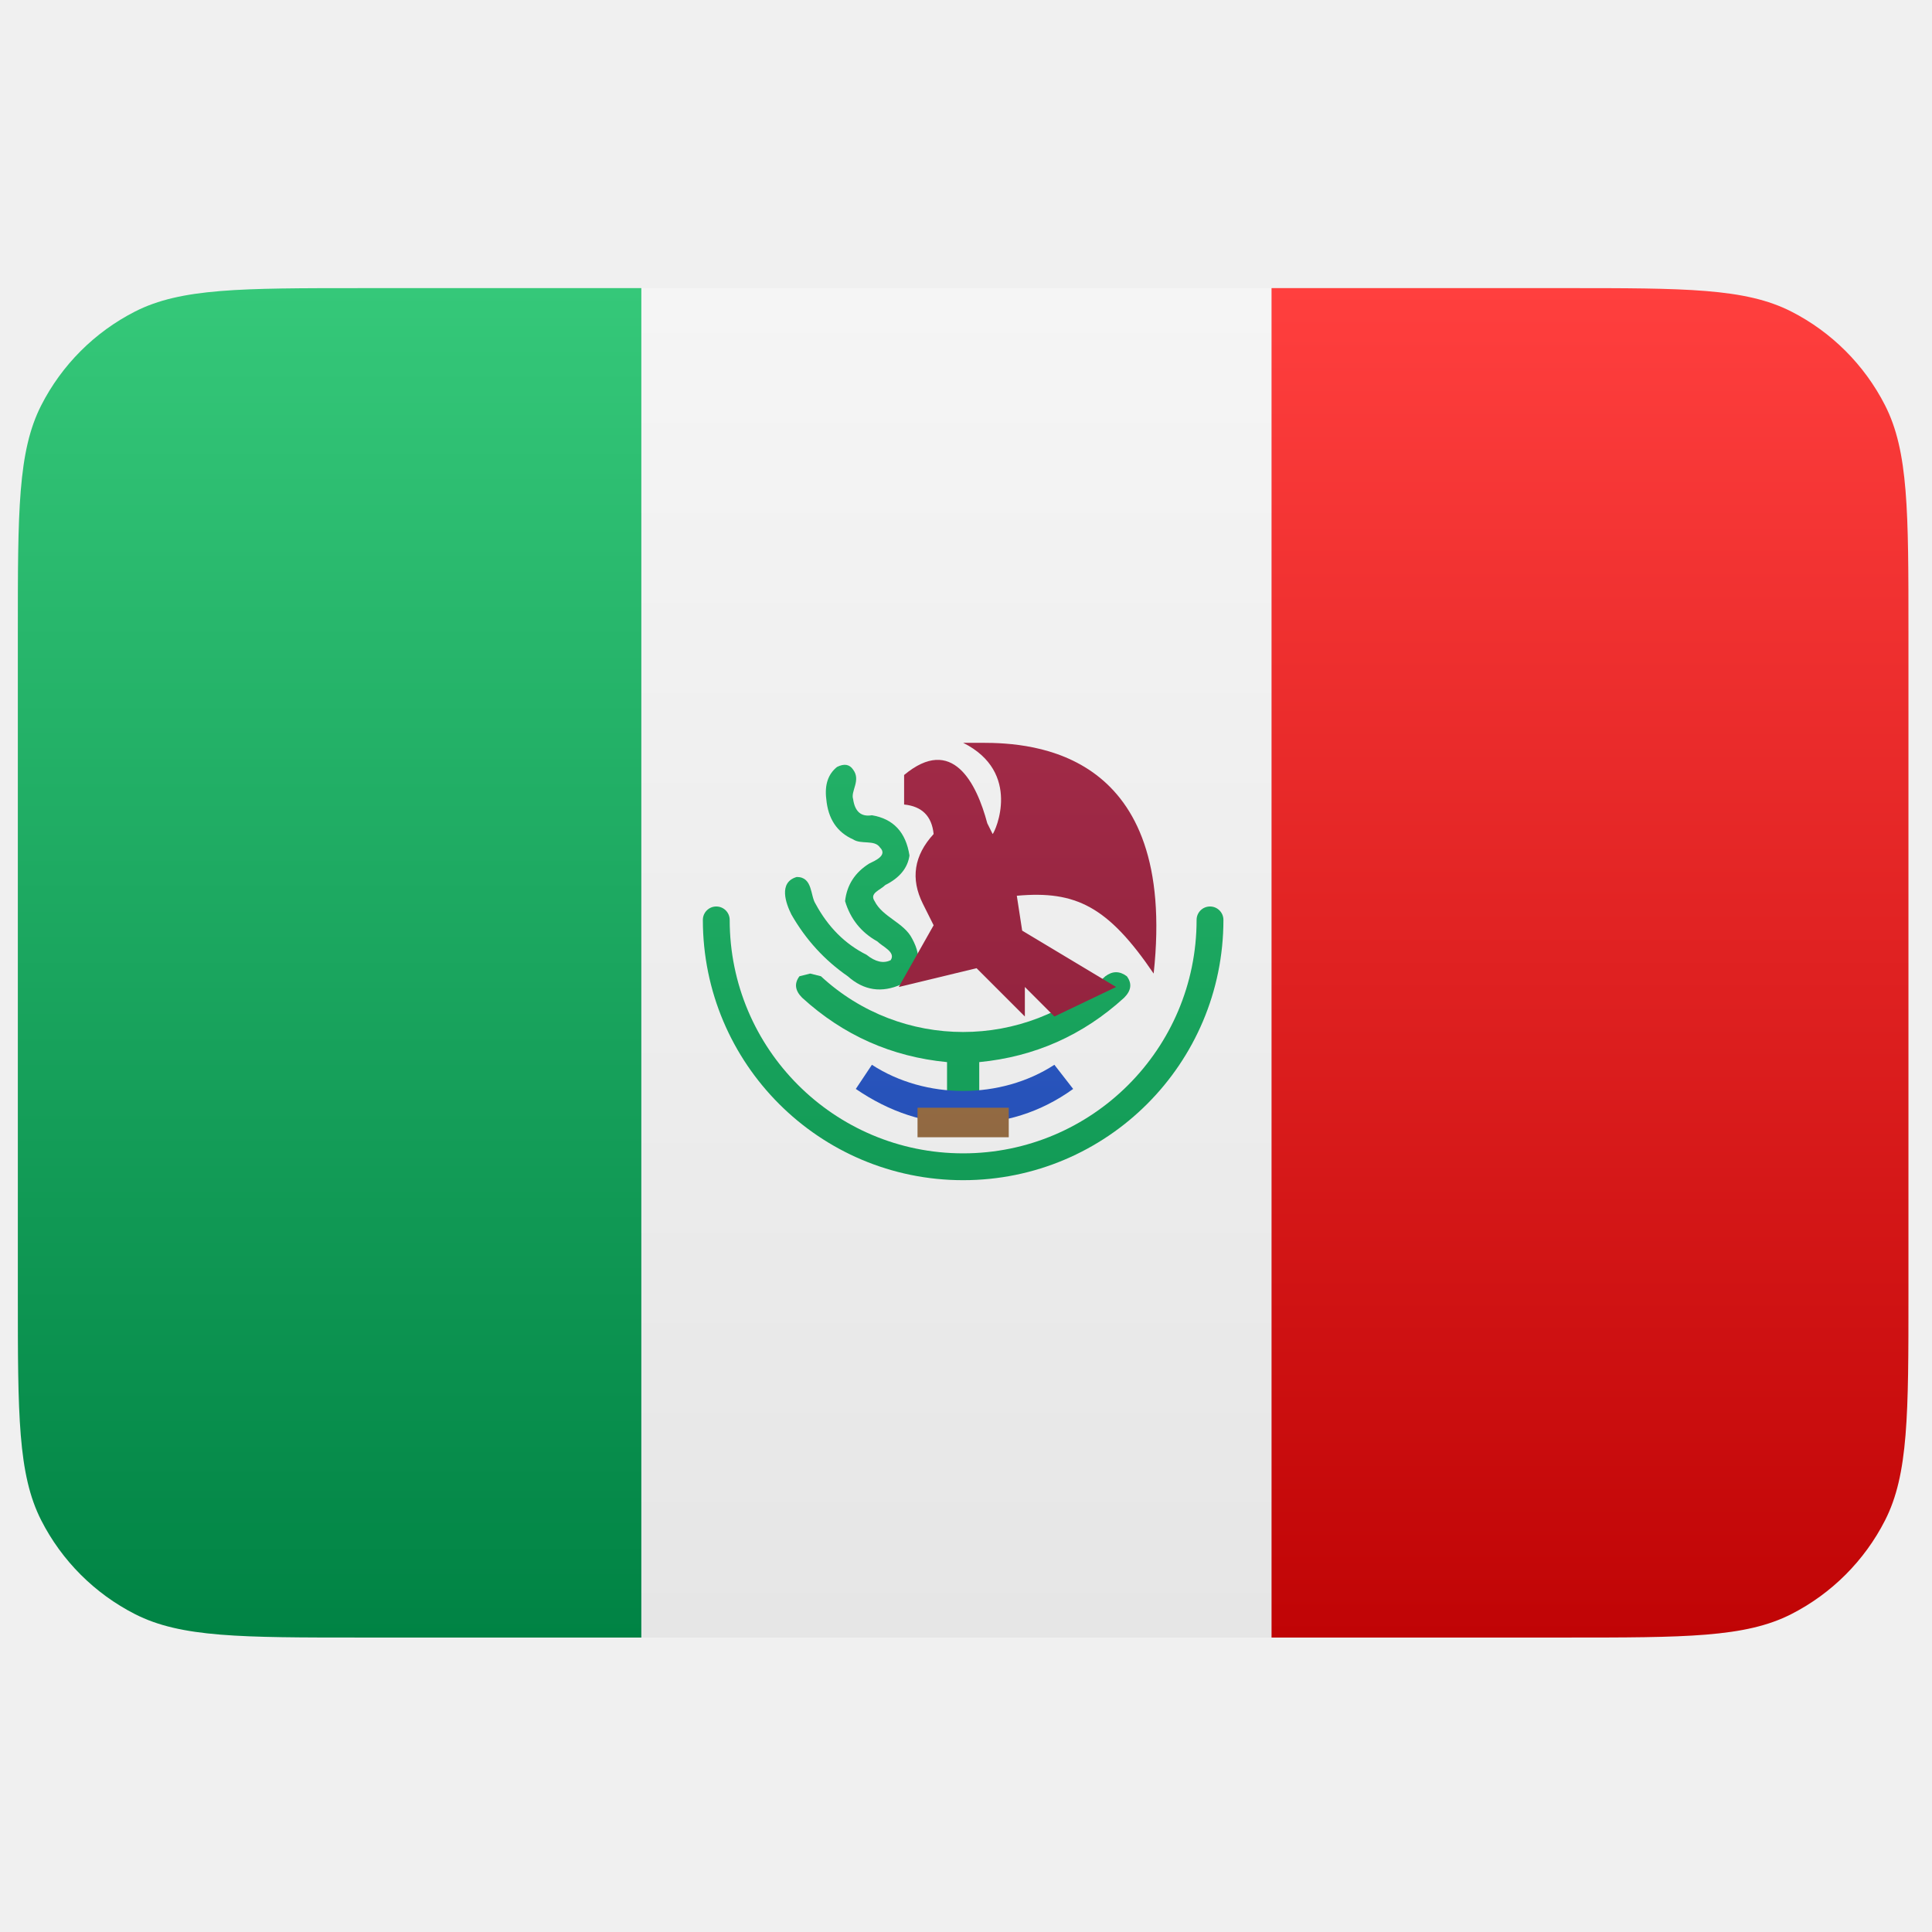
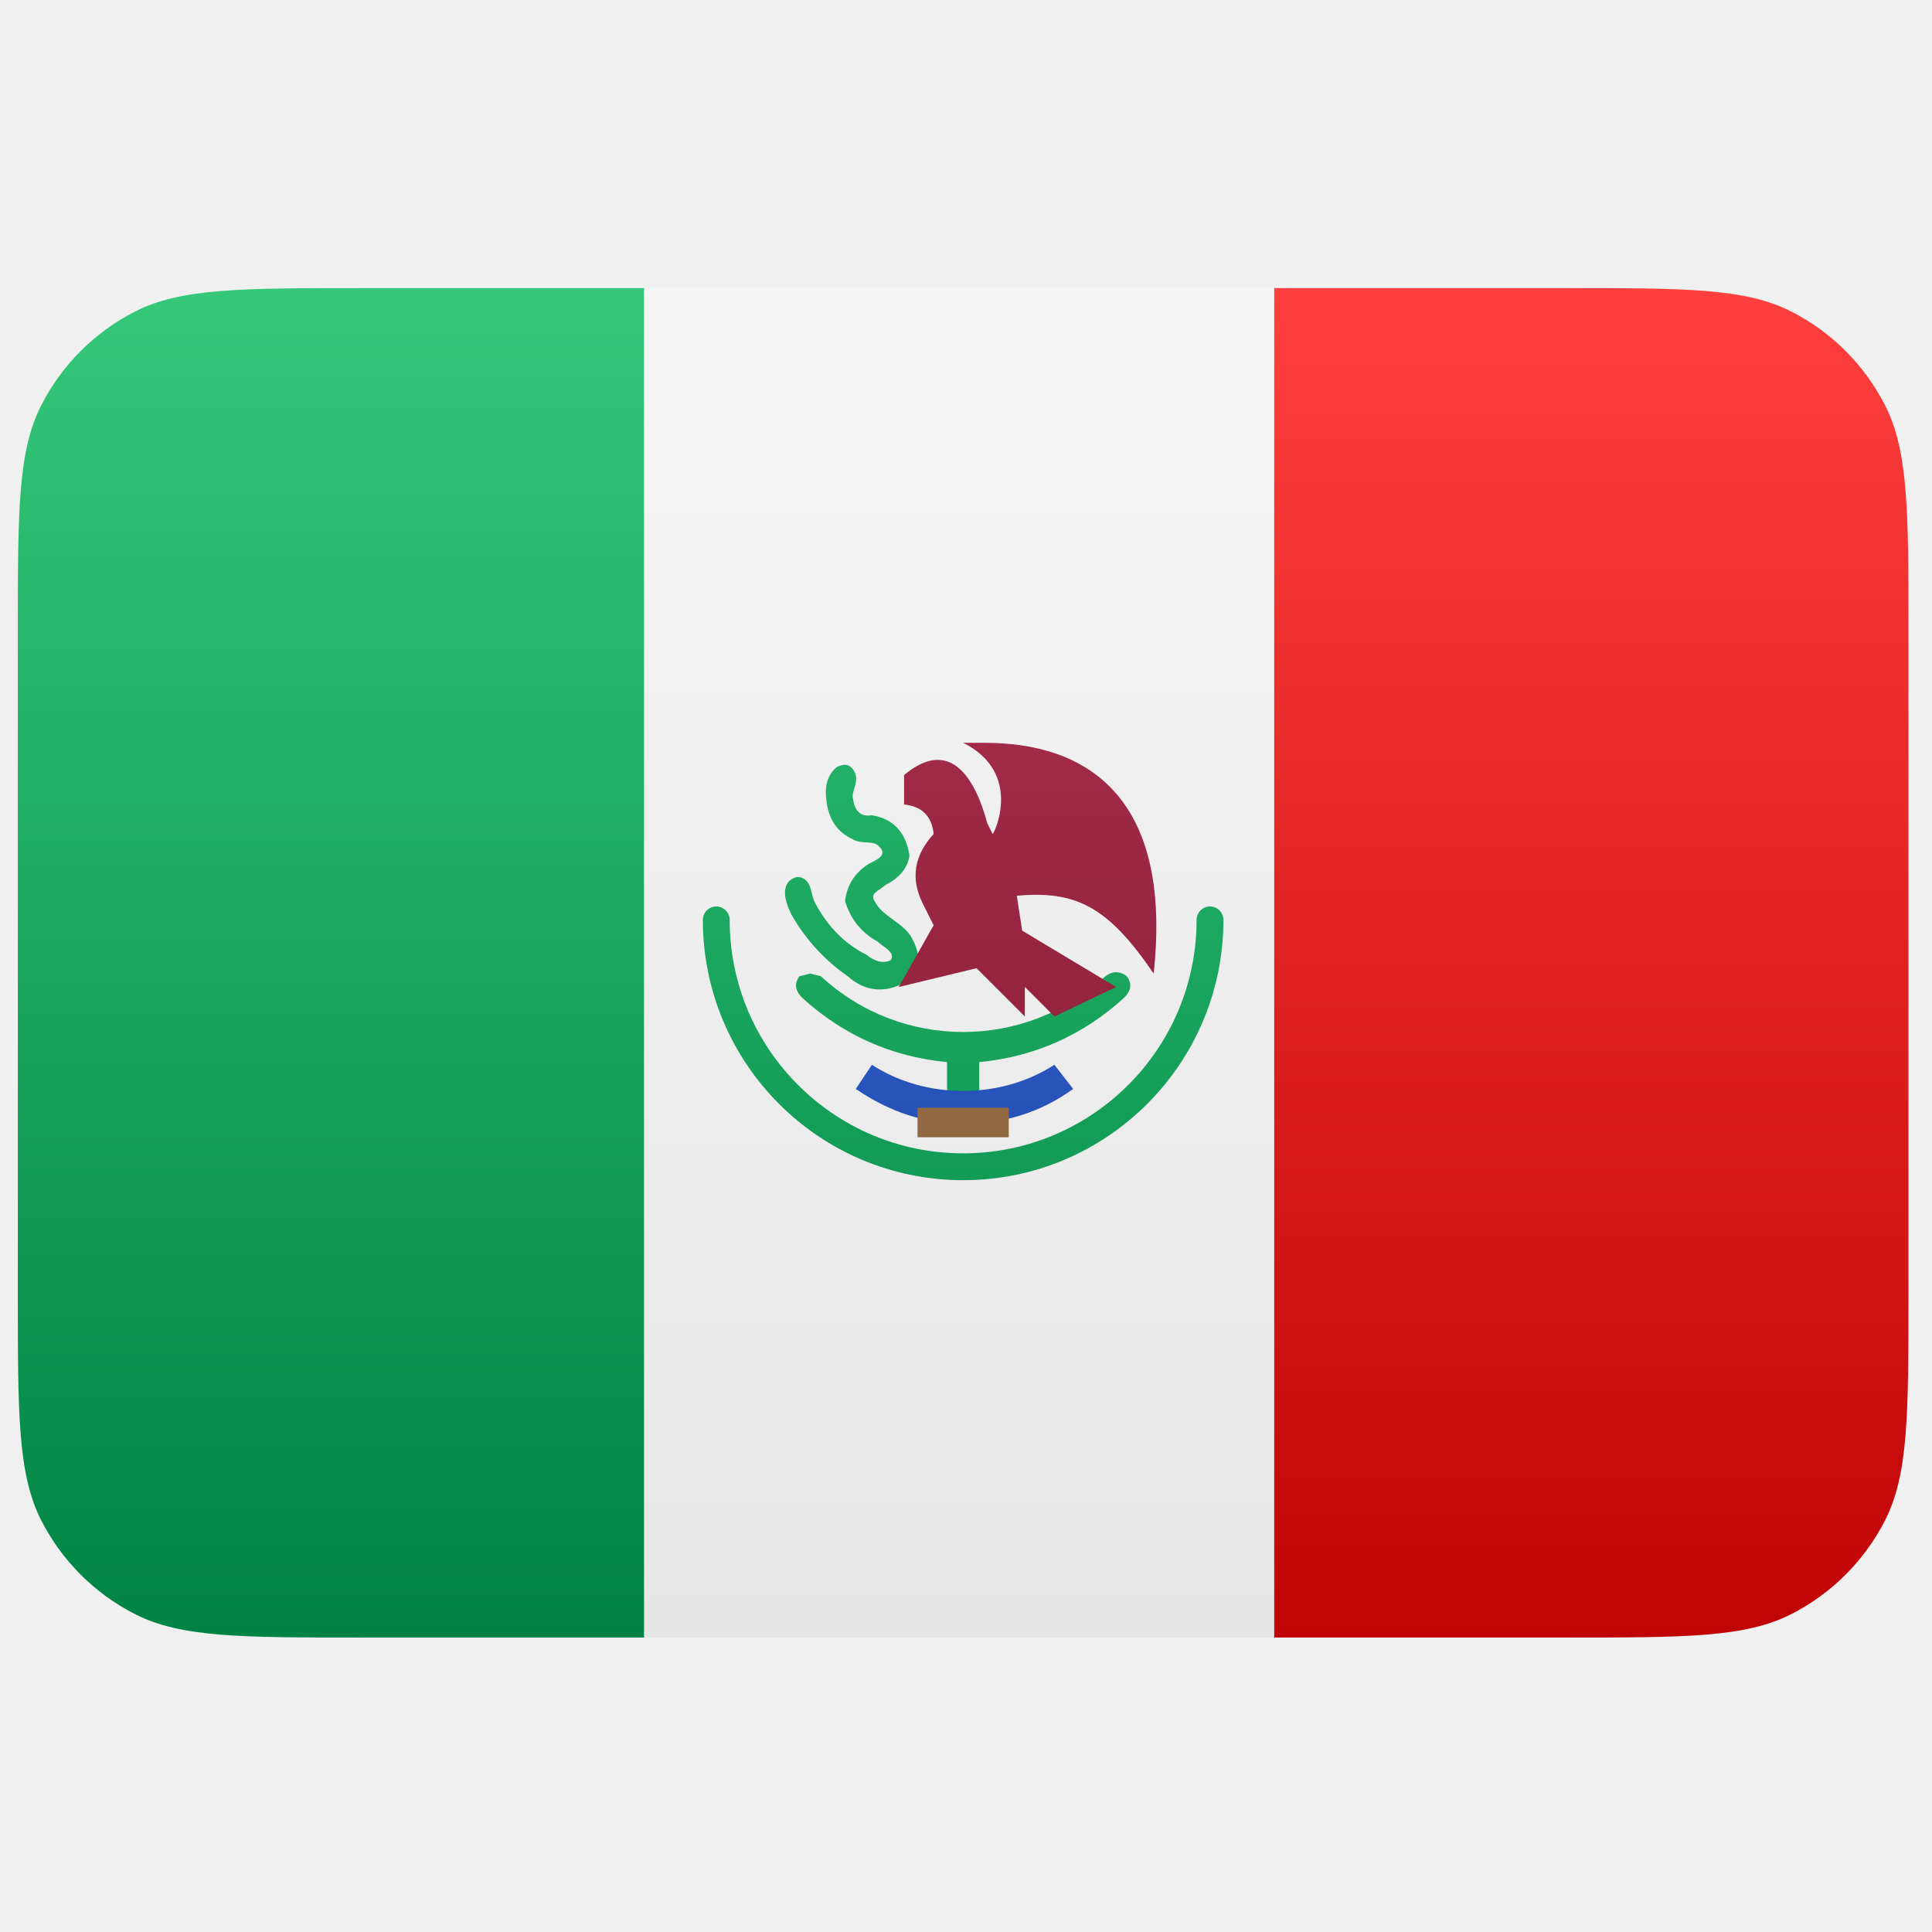
<svg xmlns="http://www.w3.org/2000/svg" viewBox="0 0 144 144" width="144" height="144">
  <defs>
    <mask id="mx-board" maskUnits="userSpaceOnUse" maskContentUnits="userSpaceOnUse" x="0" y="0" width="144" height="144" mask-type="alpha">
      <path d="M 116.645 21.474 c 8.961 0 13.441 0 16.864 1.744 a 16 16 0 0 1 6.992 6.992 c 1.744 3.423 1.744 7.903 1.744 16.864 L 142.245 96.453 c 0 8.961 0 13.441 -1.744 16.864 a 16 16 0 0 1 -6.992 6.992 c -3.423 1.744 -7.903 1.744 -16.864 1.744 L 26.929 122.053 c -8.961 0 -13.441 0 -16.864 -1.744 a 16 16 0 0 1 -6.992 -6.992 c -1.744 -3.423 -1.744 -7.903 -1.744 -16.864 L 1.329 47.075 c 0 -8.961 0 -13.441 1.744 -16.864 a 16 16 0 0 1 6.992 -6.992 c 3.423 -1.744 7.903 -1.744 16.864 -1.744 Z" fill="#FFFFFF" />
    </mask>
    <linearGradient id="mx-green" x1="72" y1="21.474" x2="72" y2="122.053" gradientUnits="userSpaceOnUse">
      <stop stop-color="#35C879" />
      <stop offset="1" stop-color="#008344" />
    </linearGradient>
    <linearGradient id="mx-white" x1="72" y1="21.474" x2="72" y2="122.053" gradientUnits="userSpaceOnUse">
      <stop stop-color="#F5F5F5" />
      <stop offset="1" stop-color="#E6E6E6" />
    </linearGradient>
    <linearGradient id="mx-red" x1="72" y1="21.474" x2="72" y2="122.053" gradientUnits="userSpaceOnUse">
      <stop stop-color="#FF3F3E" />
      <stop offset="1" stop-color="#C00405" />
    </linearGradient>
    <linearGradient id="mx-wreath" x1="72" y1="21.474" x2="72" y2="122.053" gradientUnits="userSpaceOnUse">
      <stop stop-color="#35C879" />
      <stop offset="1" stop-color="#008344" />
    </linearGradient>
    <linearGradient id="mx-lake" x1="72" y1="21.474" x2="72" y2="122.053" gradientUnits="userSpaceOnUse">
      <stop stop-color="#3B7FE4" />
      <stop offset="1" stop-color="#1A359E" />
    </linearGradient>
    <linearGradient id="mx-rock" x1="72" y1="21.474" x2="72" y2="122.053" gradientUnits="userSpaceOnUse">
      <stop stop-color="#BB8D58" />
      <stop offset="1" stop-color="#785334" />
    </linearGradient>
    <linearGradient id="mx-cactus" x1="72" y1="21.474" x2="72" y2="122.053" gradientUnits="userSpaceOnUse">
      <stop stop-color="#35C879" />
      <stop offset="1" stop-color="#008344" />
    </linearGradient>
    <linearGradient id="mx-eagle" x1="72" y1="21.474" x2="72" y2="122.053" gradientUnits="userSpaceOnUse">
      <stop stop-color="#B63555" />
      <stop offset="1" stop-color="#77152C" />
    </linearGradient>
  </defs>
  <g mask="url(#mx-board)">
-     <path d="M 1.329 21.474 h 46.972 v 100.578 h -46.972 Z" fill="url(#mx-green)" stroke="url(#mx-green)" stroke_width="0.5" stroke-linejoin="round" />
-     <path d="M 48.301 21.474 h 46.972 v 100.578 h -46.972 Z" fill="url(#mx-white)" stroke="url(#mx-white)" stroke_width="0.5" stroke-linejoin="round" />
-     <path d="M 95.273 21.474 h 46.972 v 100.578 h -46.972 Z" fill="url(#mx-red)" stroke="url(#mx-red)" stroke_width="0.5" stroke-linejoin="round" />
+     <path d="M 1.329 21.474 h 46.972 v 100.578 h -46.972 Z" fill="url(#mx-green)" stroke="url(#mx-green)" stroke-width="0.6" stroke-linejoin="round" />
+     <path d="M 48.301 21.474 h 46.972 v 100.578 h -46.972 Z" fill="url(#mx-white)" stroke="url(#mx-white)" stroke-width="0.6" stroke-linejoin="round" />
+     <path d="M 95.273 21.474 h 46.972 v 100.578 h -46.972 Z" fill="url(#mx-red)" stroke="url(#mx-red)" stroke-width="0.6" stroke-linejoin="round" />
    <path d="M 53.387,67.564 a 1,1 0 0,0 -1,1 a 19.4,19.4 0 0,0 38.8,0 a 1,1 0 0,0 -1,-1 a 1,1 0 0,0 -1,1 a 17.4,17.4 0 0,1 -34.8,0 a 1,1 0 0,0 -1,-1 m 7,5 l -0.8,0.2 q -0.6,0.8 0.2,1.6 q 4.6,4.2 10.8,4.8 l 0,3.4 l 2.4,0 l 0,-3.4 q 6.2,-0.6 10.8,-4.8 q 0.8,-0.8 0.2,-1.6 q -0.8,-0.6 -1.6,0 a 15.6,15.6 0 0,1 -21.2,0 z" fill="url(#mx-wreath)" />
    <path d="M 71.787,83.763 q -4.2,0 -8,-2.6 l 1.2,-1.8 c 4,2.6 9.6,2.6 13.6,0 l 1.4,1.8 q -3.6,2.6 -8.2,2.6" fill="url(#mx-lake)" />
    <path d="M 68.387,82.564 l 6.8,0 l 0,2.2 l -6.8,0 z" fill="url(#mx-rock)" />
    <path d="M 62.387,57.164 q -1,0.8 -0.8,2.4 q 0.2,2.2 2,3 c 0.6,0.4 1.6,0 2,0.6 c 0.6,0.6 -0.4,1 -0.8,1.2 q -1.6,1 -1.8,2.8 q 0.6,2 2.4,3 c 0.4,0.4 1.4,0.8 1,1.4 q -0.8,0.4 -1.8,-0.4 q -2.4,-1.2 -3.8,-3.8 c -0.4,-0.6 -0.2,-2 -1.4,-2 c -1.4,0.4 -0.8,2 -0.4,2.8 q 1.6,2.8 4.2,4.6 q 1.8,1.6 4,0.6 q 2,-1.2 0.8,-3.4 c -0.6,-1.2 -2.2,-1.6 -2.8,-2.8 c -0.4,-0.6 0.4,-0.8 0.8,-1.2 q 1.6,-0.8 1.8,-2.2 q -0.4,-2.6 -2.8,-3 q -1.2,0.2 -1.4,-1.2 c -0.2,-0.6 0.6,-1.4 0,-2.2 q -0.4,-0.6 -1.2,-0.2" fill="url(#mx-cactus)" />
    <path d="M 71.787,55.364 c 4.4,2.2 2.4,6.6 2.2,6.8 l -0.4,-0.8 c -0.8,-3 -2.6,-6.6 -6.2,-3.6 l 0,2.2 q 2,0.2 2.2,2.2 q -2.2,2.4 -0.8,5.2 l 0.8,1.6 l -2.6,4.6 l 5.8,-1.4 l 3.6,3.6 l 0,-2.2 l 2.2,2.2 l 4.6,-2.2 l -7,-4.2 l -0.4,-2.6 c 4.4,-0.4 6.8,0.8 10.2,5.8 c 1.8,-16.6 -9,-17.2 -12.8,-17.2 Z" fill="url(#mx-eagle)" />
  </g>
</svg>
